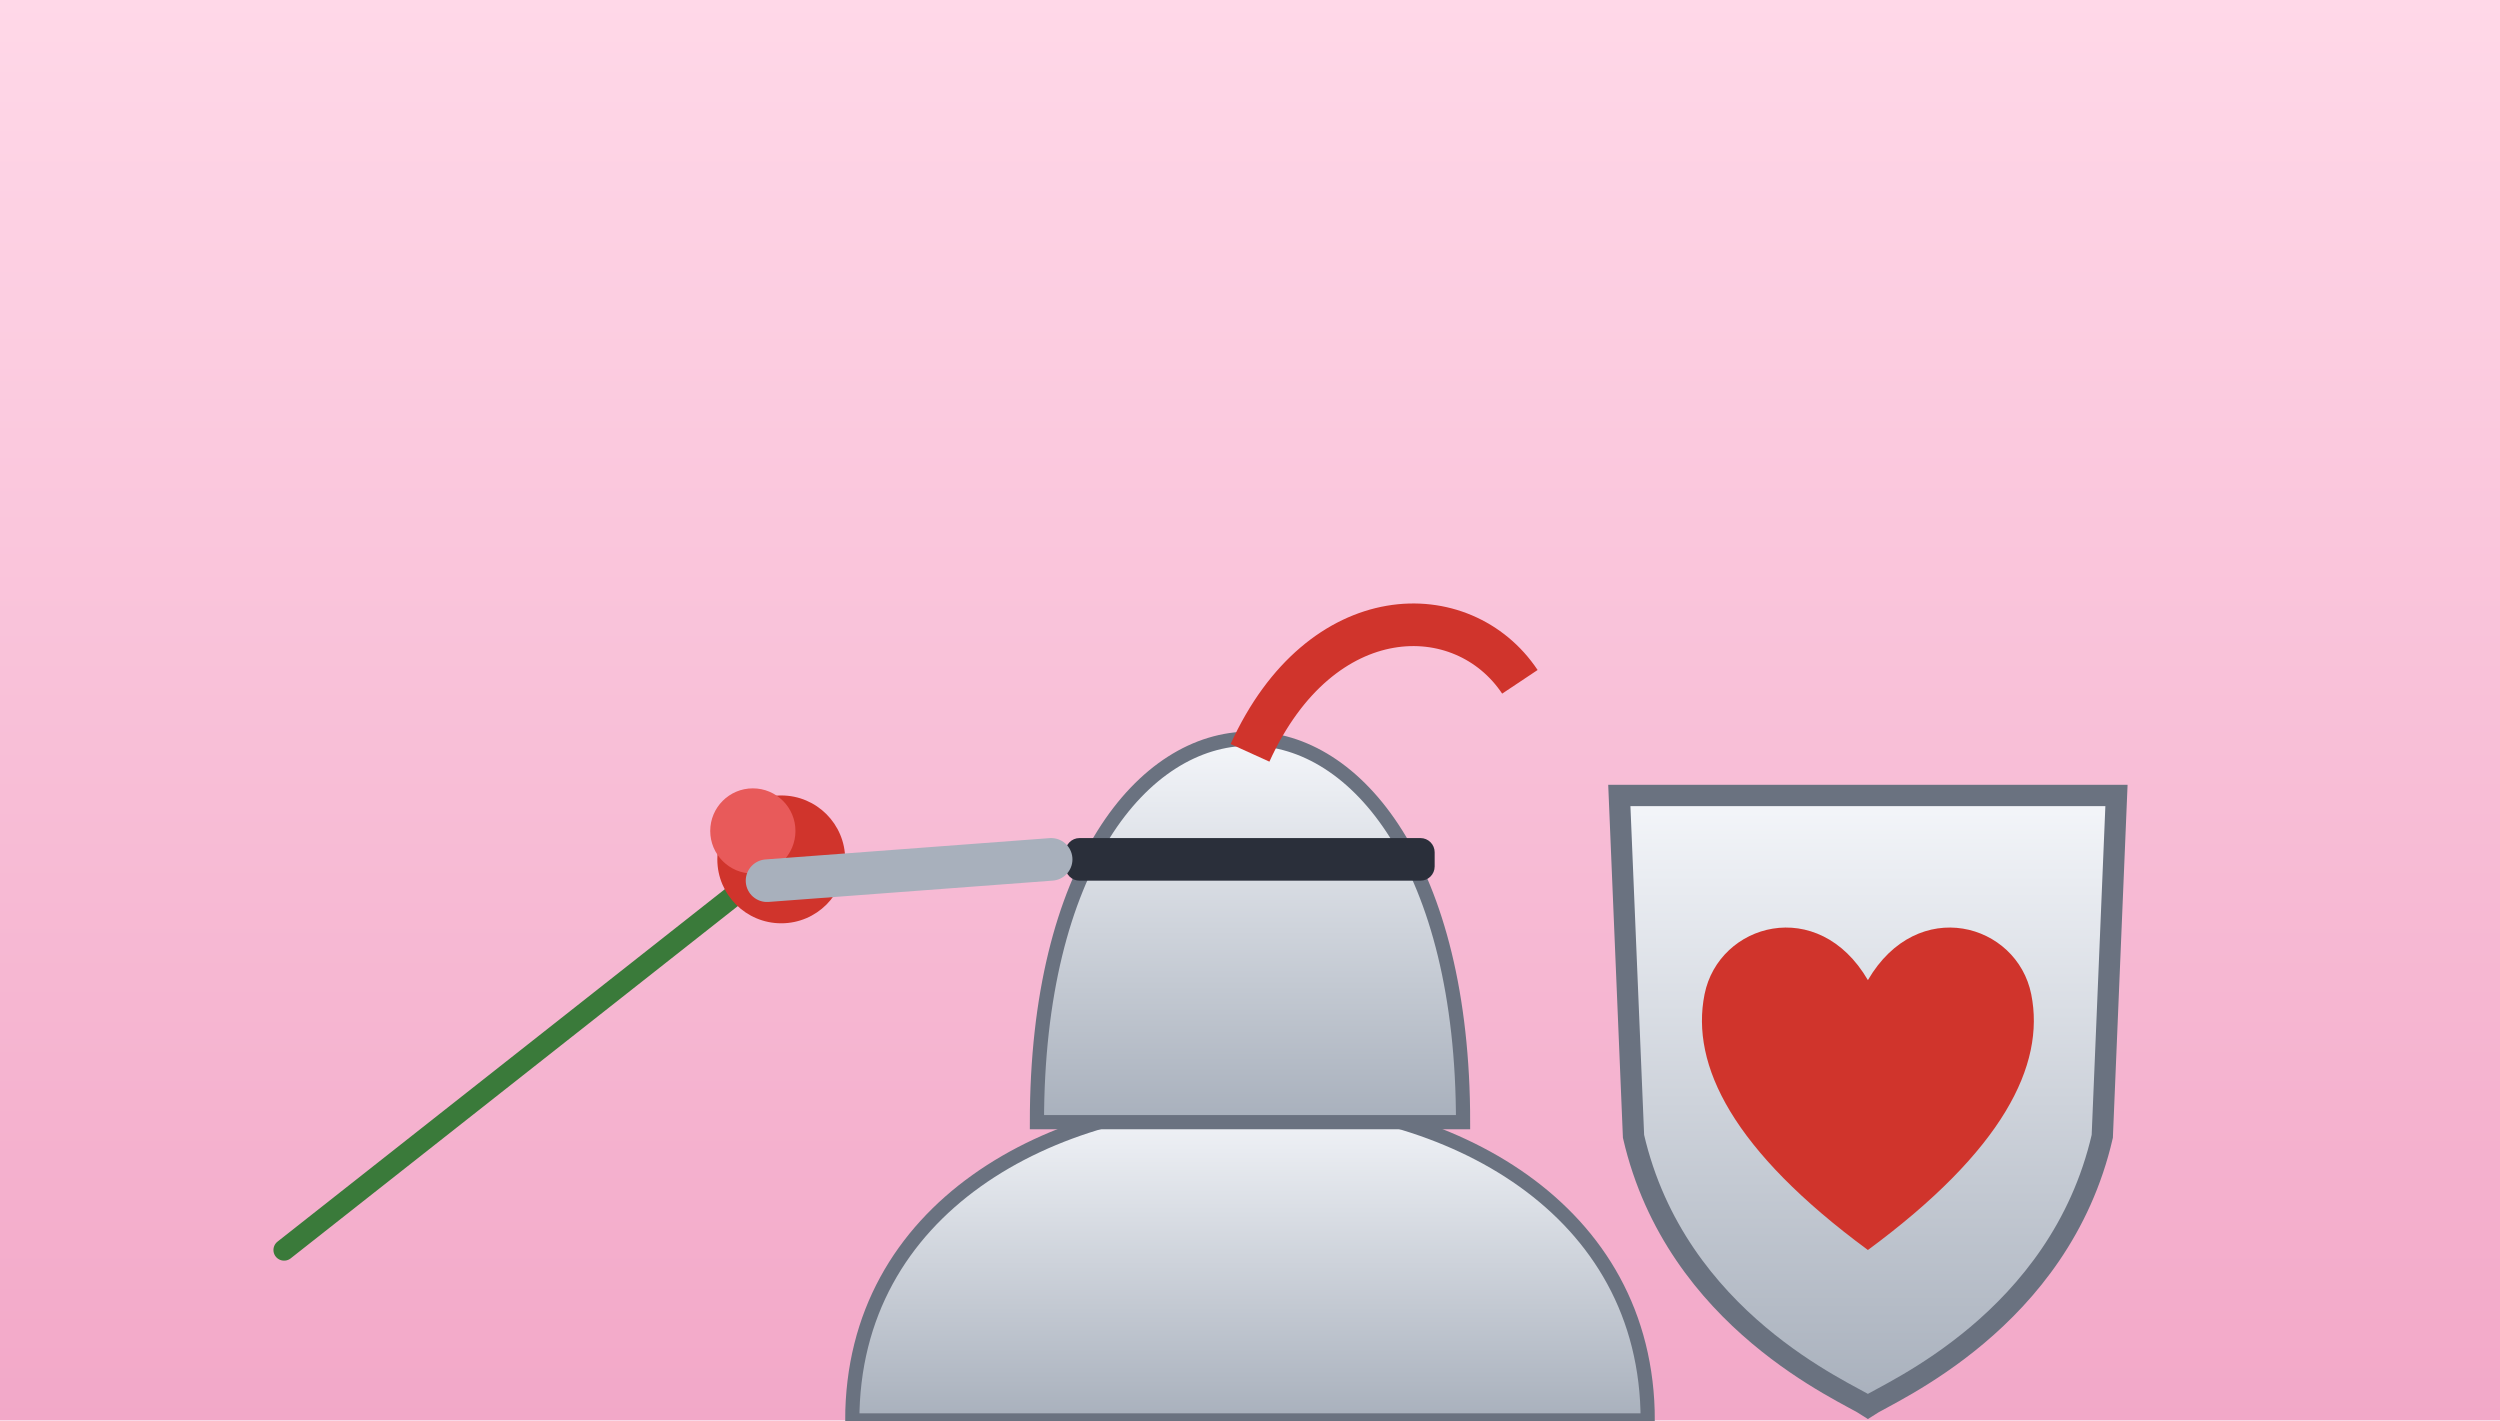
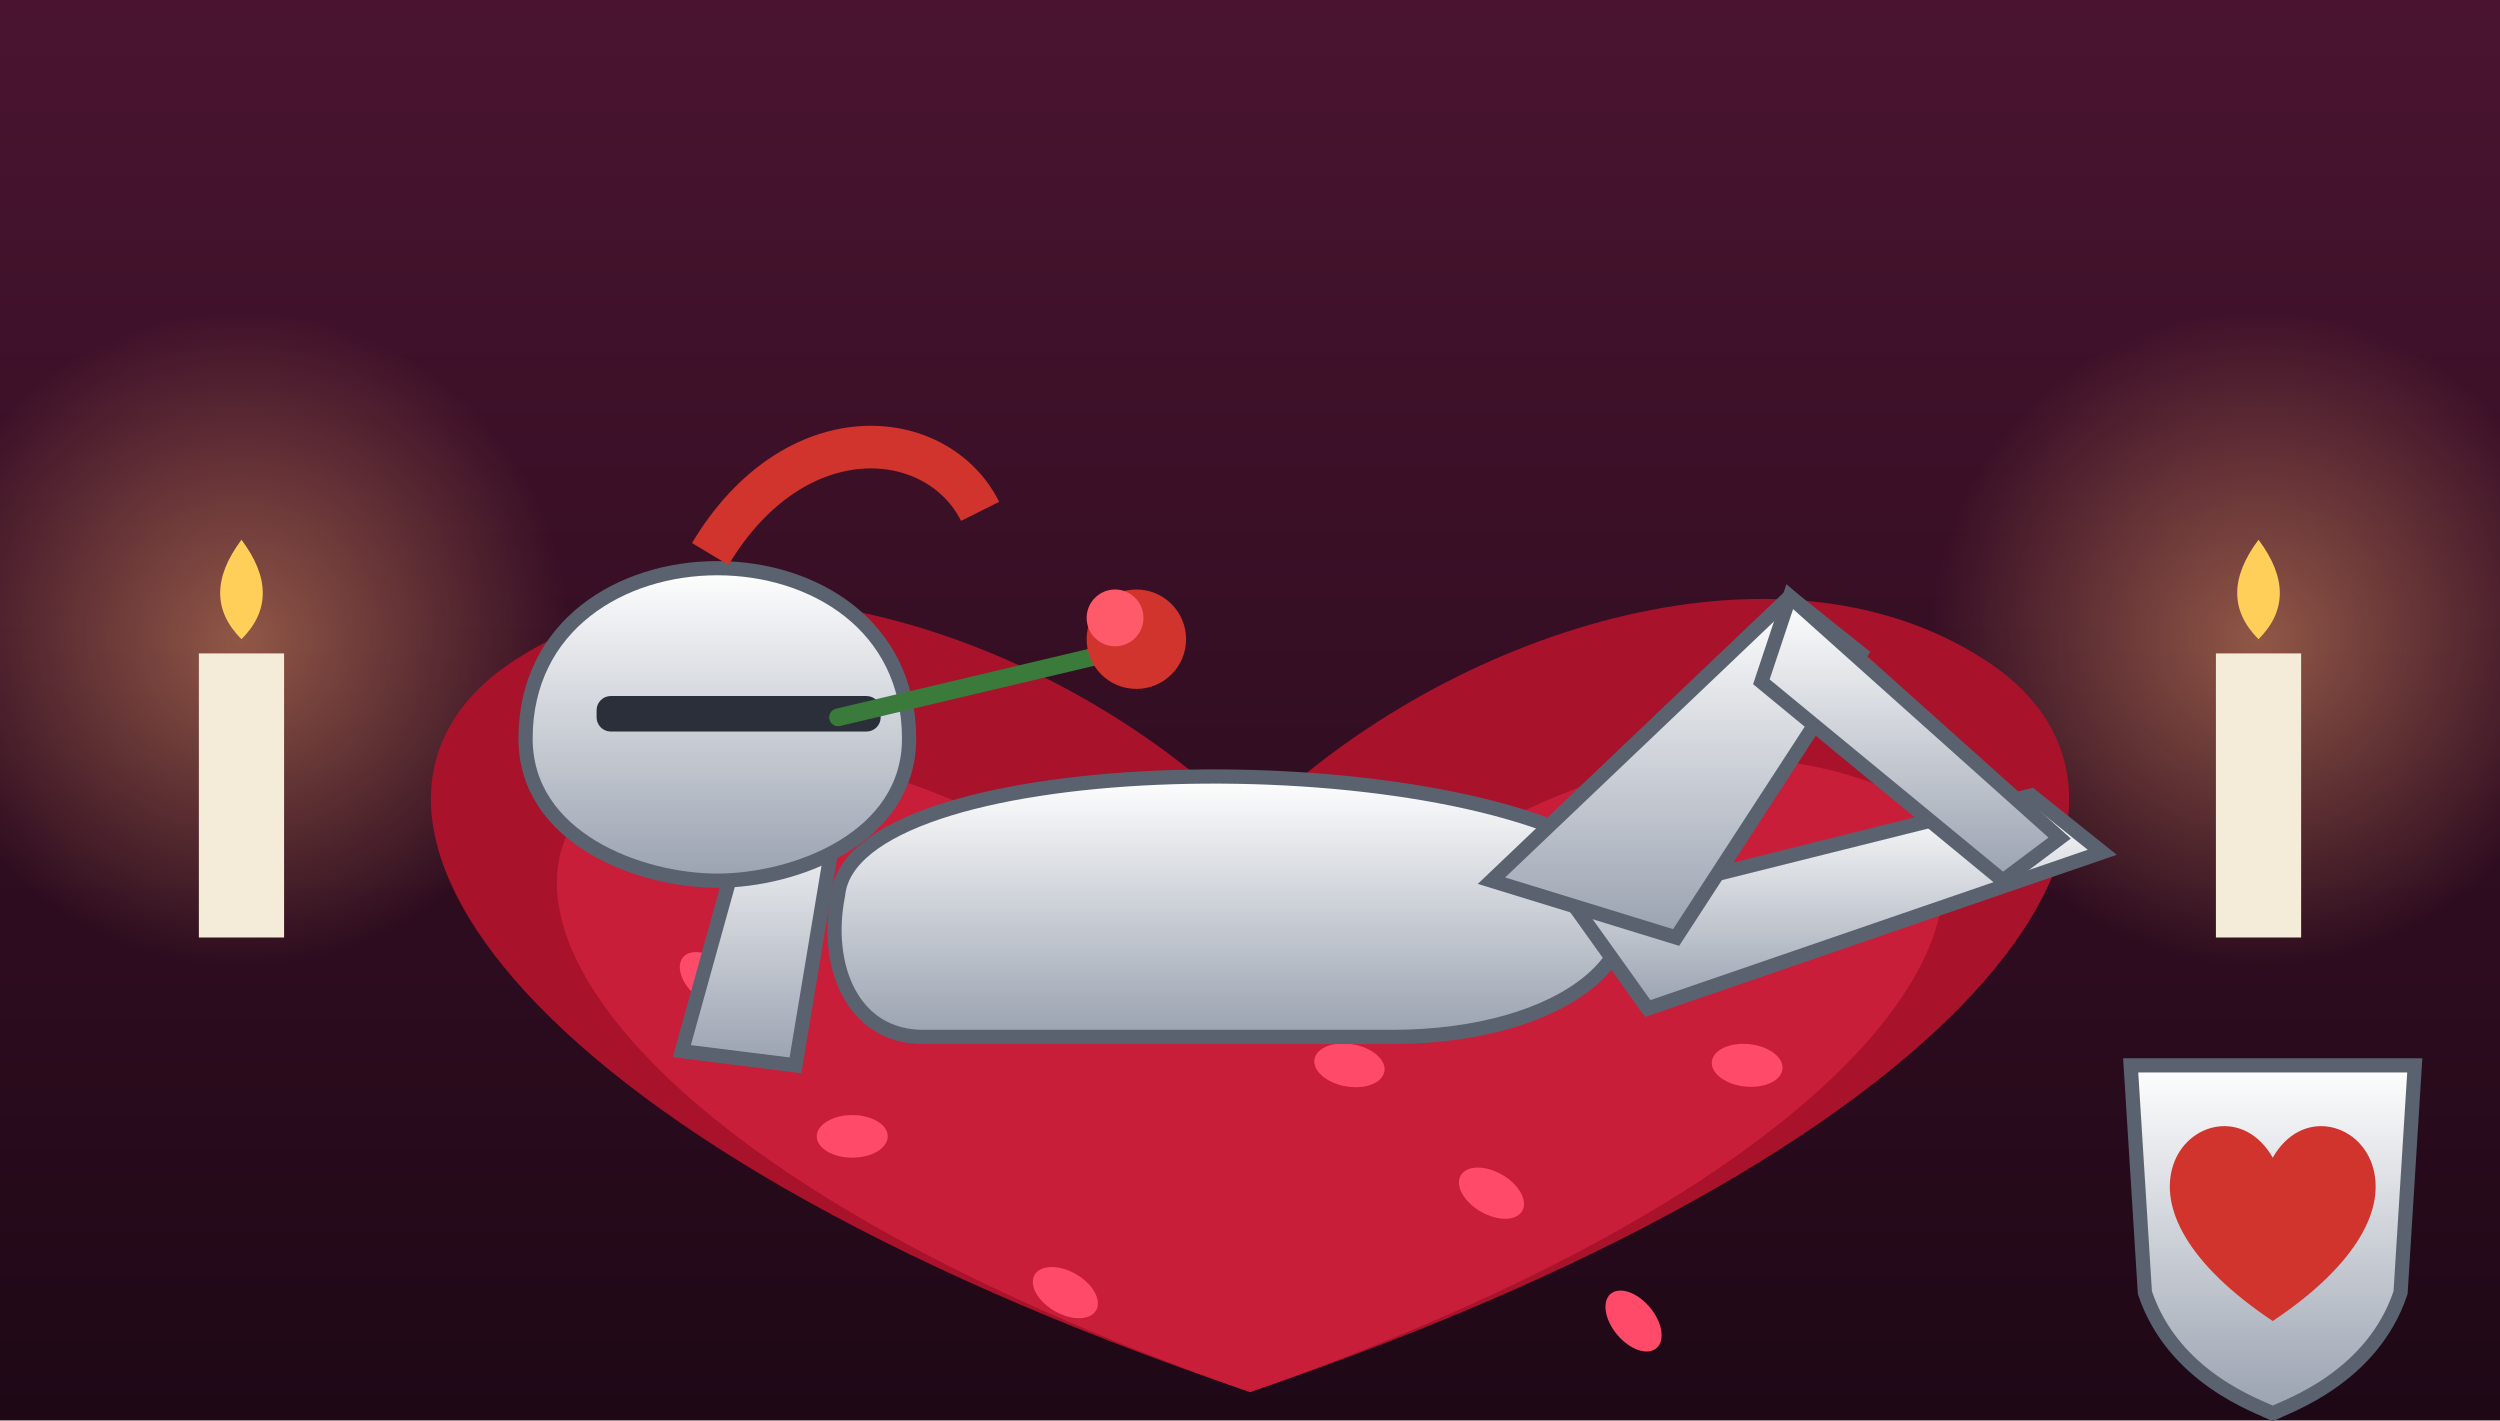
<svg xmlns="http://www.w3.org/2000/svg" viewBox="0 0 352 200" width="352" height="200">
  <defs>
    <linearGradient id="bg" x1="0" y1="0" x2="0" y2="1">
-       <stop offset="0.00" stop-color="#ffd8e8" stop-opacity="1" />
-       <stop offset="1.00" stop-color="#f2a8c8" stop-opacity="1" />
+       <stop offset="0.00" stop-color="#4a1430" stop-opacity="1" />
+       <stop offset="1.00" stop-color="#1e0816" stop-opacity="1" />
    </linearGradient>
    <linearGradient id="steel" x1="0" y1="0" x2="0" y2="1">
-       <stop offset="0.00" stop-color="#f4f6fa" stop-opacity="1" />
-       <stop offset="1.00" stop-color="#a8b0bc" stop-opacity="1" />
+       <stop offset="0.00" stop-color="#ffffff" stop-opacity="1" />
+       <stop offset="1.00" stop-color="#9aa2b0" stop-opacity="1" />
    </linearGradient>
+     <radialGradient id="glow" cx="0.5" cy="0.5" r="0.5">
+       <stop offset="0.00" stop-color="#ffb070" stop-opacity="0.45" />
+       <stop offset="1.00" stop-color="#ffb070" stop-opacity="0" />
+     </radialGradient>
  </defs>
  <rect x="0" y="0" width="352" height="200" fill="url(#bg)" />
-   <path d="M120 200 C 120 140 232 140 232 200 Z" fill="url(#steel)" stroke="#6a7280" stroke-width="2" />
-   <path d="M146 158 C 146 86 206 86 206 158 Z" fill="url(#steel)" stroke="#6a7280" stroke-width="2" />
-   <rect x="150" y="118" width="52" height="6" fill="#2a2f3a" rx="2" />
-   <path d="M176 106 C 186 84 206 84 214 96" fill="none" stroke="#d0342c" stroke-width="6" />
-   <path d="M228 112 L298 112 L296 160 C 290 186 266 196 263 198 C 260 196 236 186 230 160 Z" fill="url(#steel)" stroke="#6a7280" stroke-width="3" />
-   <path d="M263 176 C 244 162 238 150 240 140 C 242 130 256 126 263 138 C 270 126 284 130 286 140 C 288 150 282 162 263 176 Z" fill="#d0342c" />
-   <path d="M40 176 L106 124" fill="none" stroke="#3a7a3a" stroke-width="3" stroke-linecap="round" stroke-linejoin="round" />
-   <circle cx="110.0" cy="121.0" r="9.0" fill="#d0342c" />
-   <circle cx="106.0" cy="117.0" r="6.0" fill="#e85a5a" />
-   <path d="M108 124 L148 121" fill="none" stroke="#a8b0bc" stroke-width="6" stroke-linecap="round" stroke-linejoin="round" />
+   <circle cx="34.0" cy="90.0" r="46.0" fill="url(#glow)" />
+   <rect x="28" y="92" width="12" height="40" fill="#f4ecd8" />
+   <path d="M34 76 q 6 8 0 14 q -6 -6 0 -14 Z" fill="#ffcf5a" />
+   <circle cx="318.0" cy="90.0" r="46.0" fill="url(#glow)" />
+   <rect x="312" y="92" width="12" height="40" fill="#f4ecd8" />
+   <path d="M318 76 q 6 8 0 14 q -6 -6 0 -14 Z" fill="#ffcf5a" />
+   <path d="M176 196 C 70 160 40 112 74 92 C 104 74 150 90 176 116 C 202 90 248 74 278 92 C 312 112 282 160 176 196 Z" fill="#a8122a" />
+   <path d="M176 196 C 90 166 66 128 84 112 C 120 96 150 120 176 140 C 202 120 232 96 268 112 C 286 128 262 166 176 196 Z" fill="#c81e3a" />
+   <ellipse cx="120.0" cy="160.0" rx="5.0" ry="3.0" fill="#ff4a6a" transform="rotate(0 120 160)" />
+   <ellipse cx="210.0" cy="168.0" rx="5.0" ry="3.0" fill="#ff4a6a" transform="rotate(30 210 168)" />
+   <ellipse cx="150.0" cy="182.0" rx="5.0" ry="3.0" fill="#ff4a6a" transform="rotate(30 150 182)" />
+   <ellipse cx="246.0" cy="150.0" rx="5.0" ry="3.0" fill="#ff4a6a" transform="rotate(6 246 150)" />
+   <ellipse cx="100.0" cy="138.0" rx="5.0" ry="3.0" fill="#ff4a6a" transform="rotate(40 100 138)" />
+   <ellipse cx="230.0" cy="186.0" rx="5.0" ry="3.0" fill="#ff4a6a" transform="rotate(50 230 186)" />
+   <ellipse cx="190.0" cy="150.0" rx="5.0" ry="3.0" fill="#ff4a6a" transform="rotate(10 190 150)" />
+   <path d="M118 126 C 120 106 200 104 226 120 C 236 134 220 146 196 146 L130 146 C 120 146 116 136 118 126 Z" fill="url(#steel)" stroke="#5a6270" stroke-width="2" />
+   <path d="M222 128 L286 112 L296 120 L232 142 Z" fill="url(#steel)" stroke="#5a6270" stroke-width="2" />
+   <path d="M210 124 L252 84 L262 92 L236 132 Z" fill="url(#steel)" stroke="#5a6270" stroke-width="2" />
+   <path d="M252 84 L290 118 L282 124 L248 96 Z" fill="url(#steel)" stroke="#5a6270" stroke-width="2" />
+   <path d="M96 148 L106 112 L118 114 L112 150 Z" fill="url(#steel)" stroke="#5a6270" stroke-width="2" />
+   <path d="M74 104 C 74 72 128 72 128 104 C 128 118 112 124 101 124 C 90 124 74 118 74 104 Z" fill="url(#steel)" stroke="#5a6270" stroke-width="2" />
+   <rect x="84" y="98" width="40" height="5" fill="#2a2f3a" rx="2" />
+   <path d="M100 78 C 112 58 132 60 138 72" fill="none" stroke="#d0342c" stroke-width="6" />
+   <path d="M118 101 L156 92" fill="none" stroke="#3a7a3a" stroke-width="2.5" stroke-linecap="round" stroke-linejoin="round" />
+   <circle cx="160.0" cy="90.0" r="7.0" fill="#d0342c" />
+   <circle cx="157.0" cy="87.0" r="4.0" fill="#ff5a6a" />
+   <path d="M300 150 L340 150 L338 182 C 334 194 322 198 320 199 C 318 198 306 194 302 182 Z" fill="url(#steel)" stroke="#5a6270" stroke-width="2" />
+   <path d="M320 186 C 308 178 304 170 306 164 C 308 158 316 156 320 163 C 324 156 332 158 334 164 C 336 170 332 178 320 186 Z" fill="#d0342c" />
</svg>
